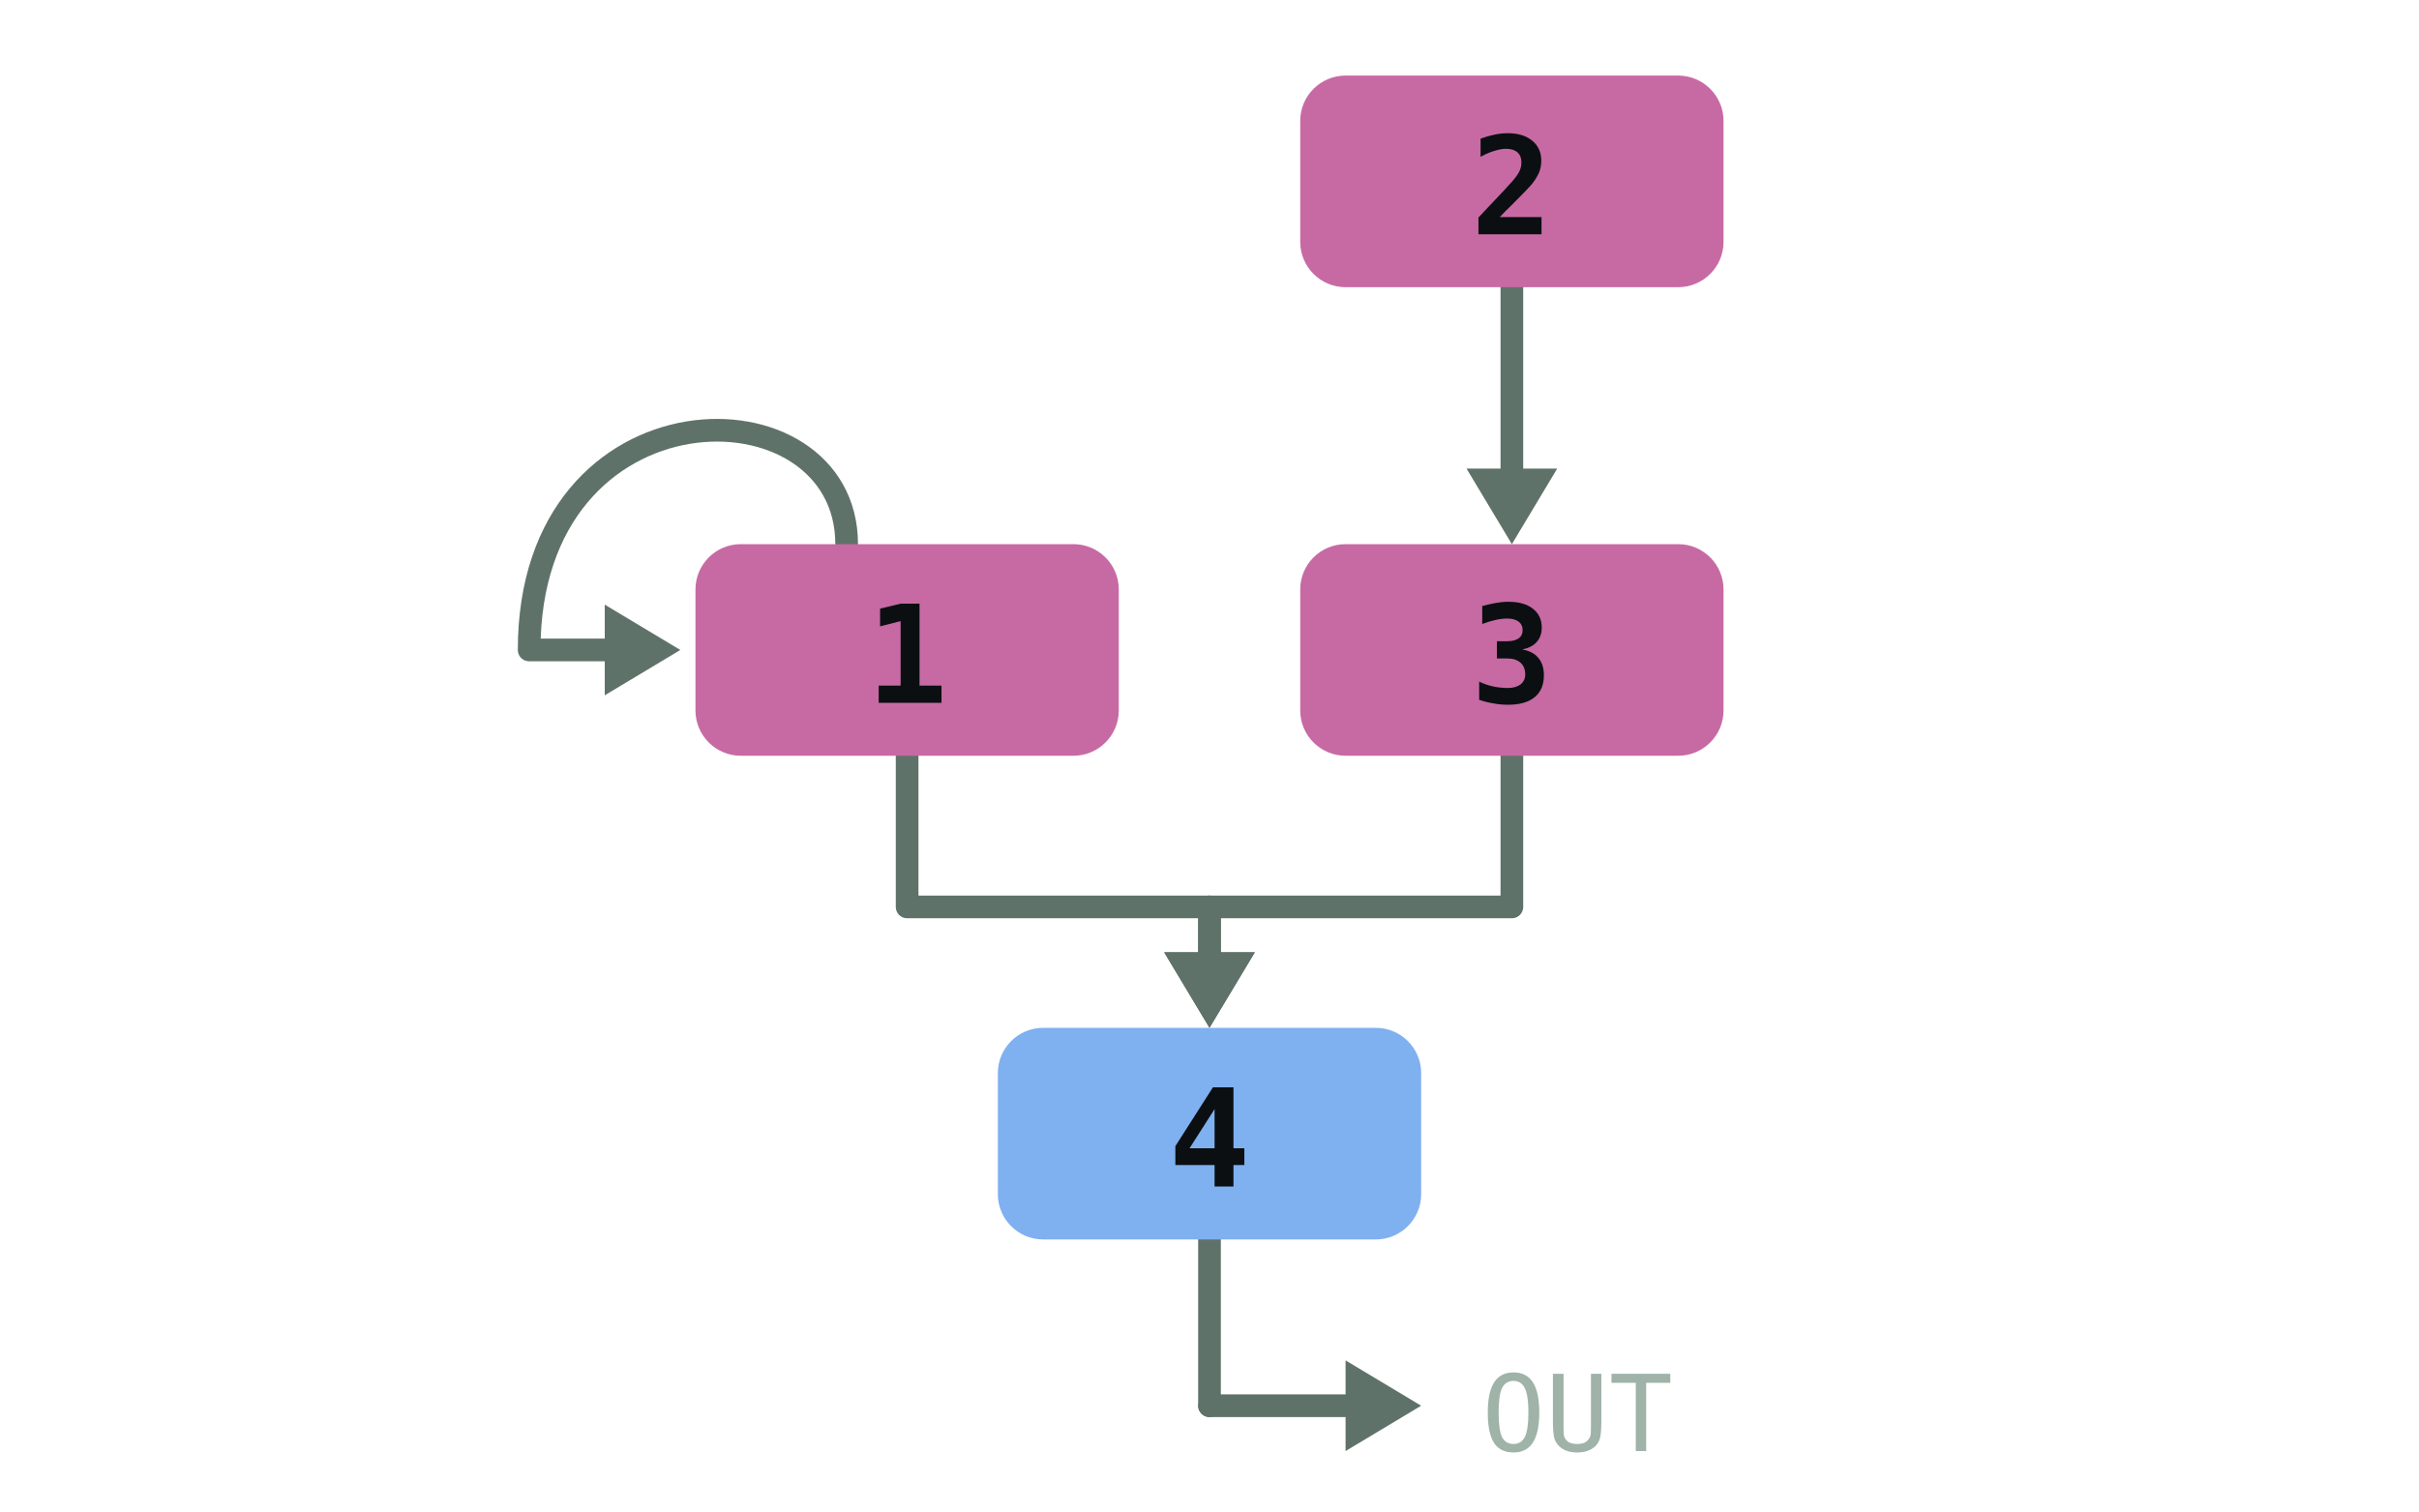
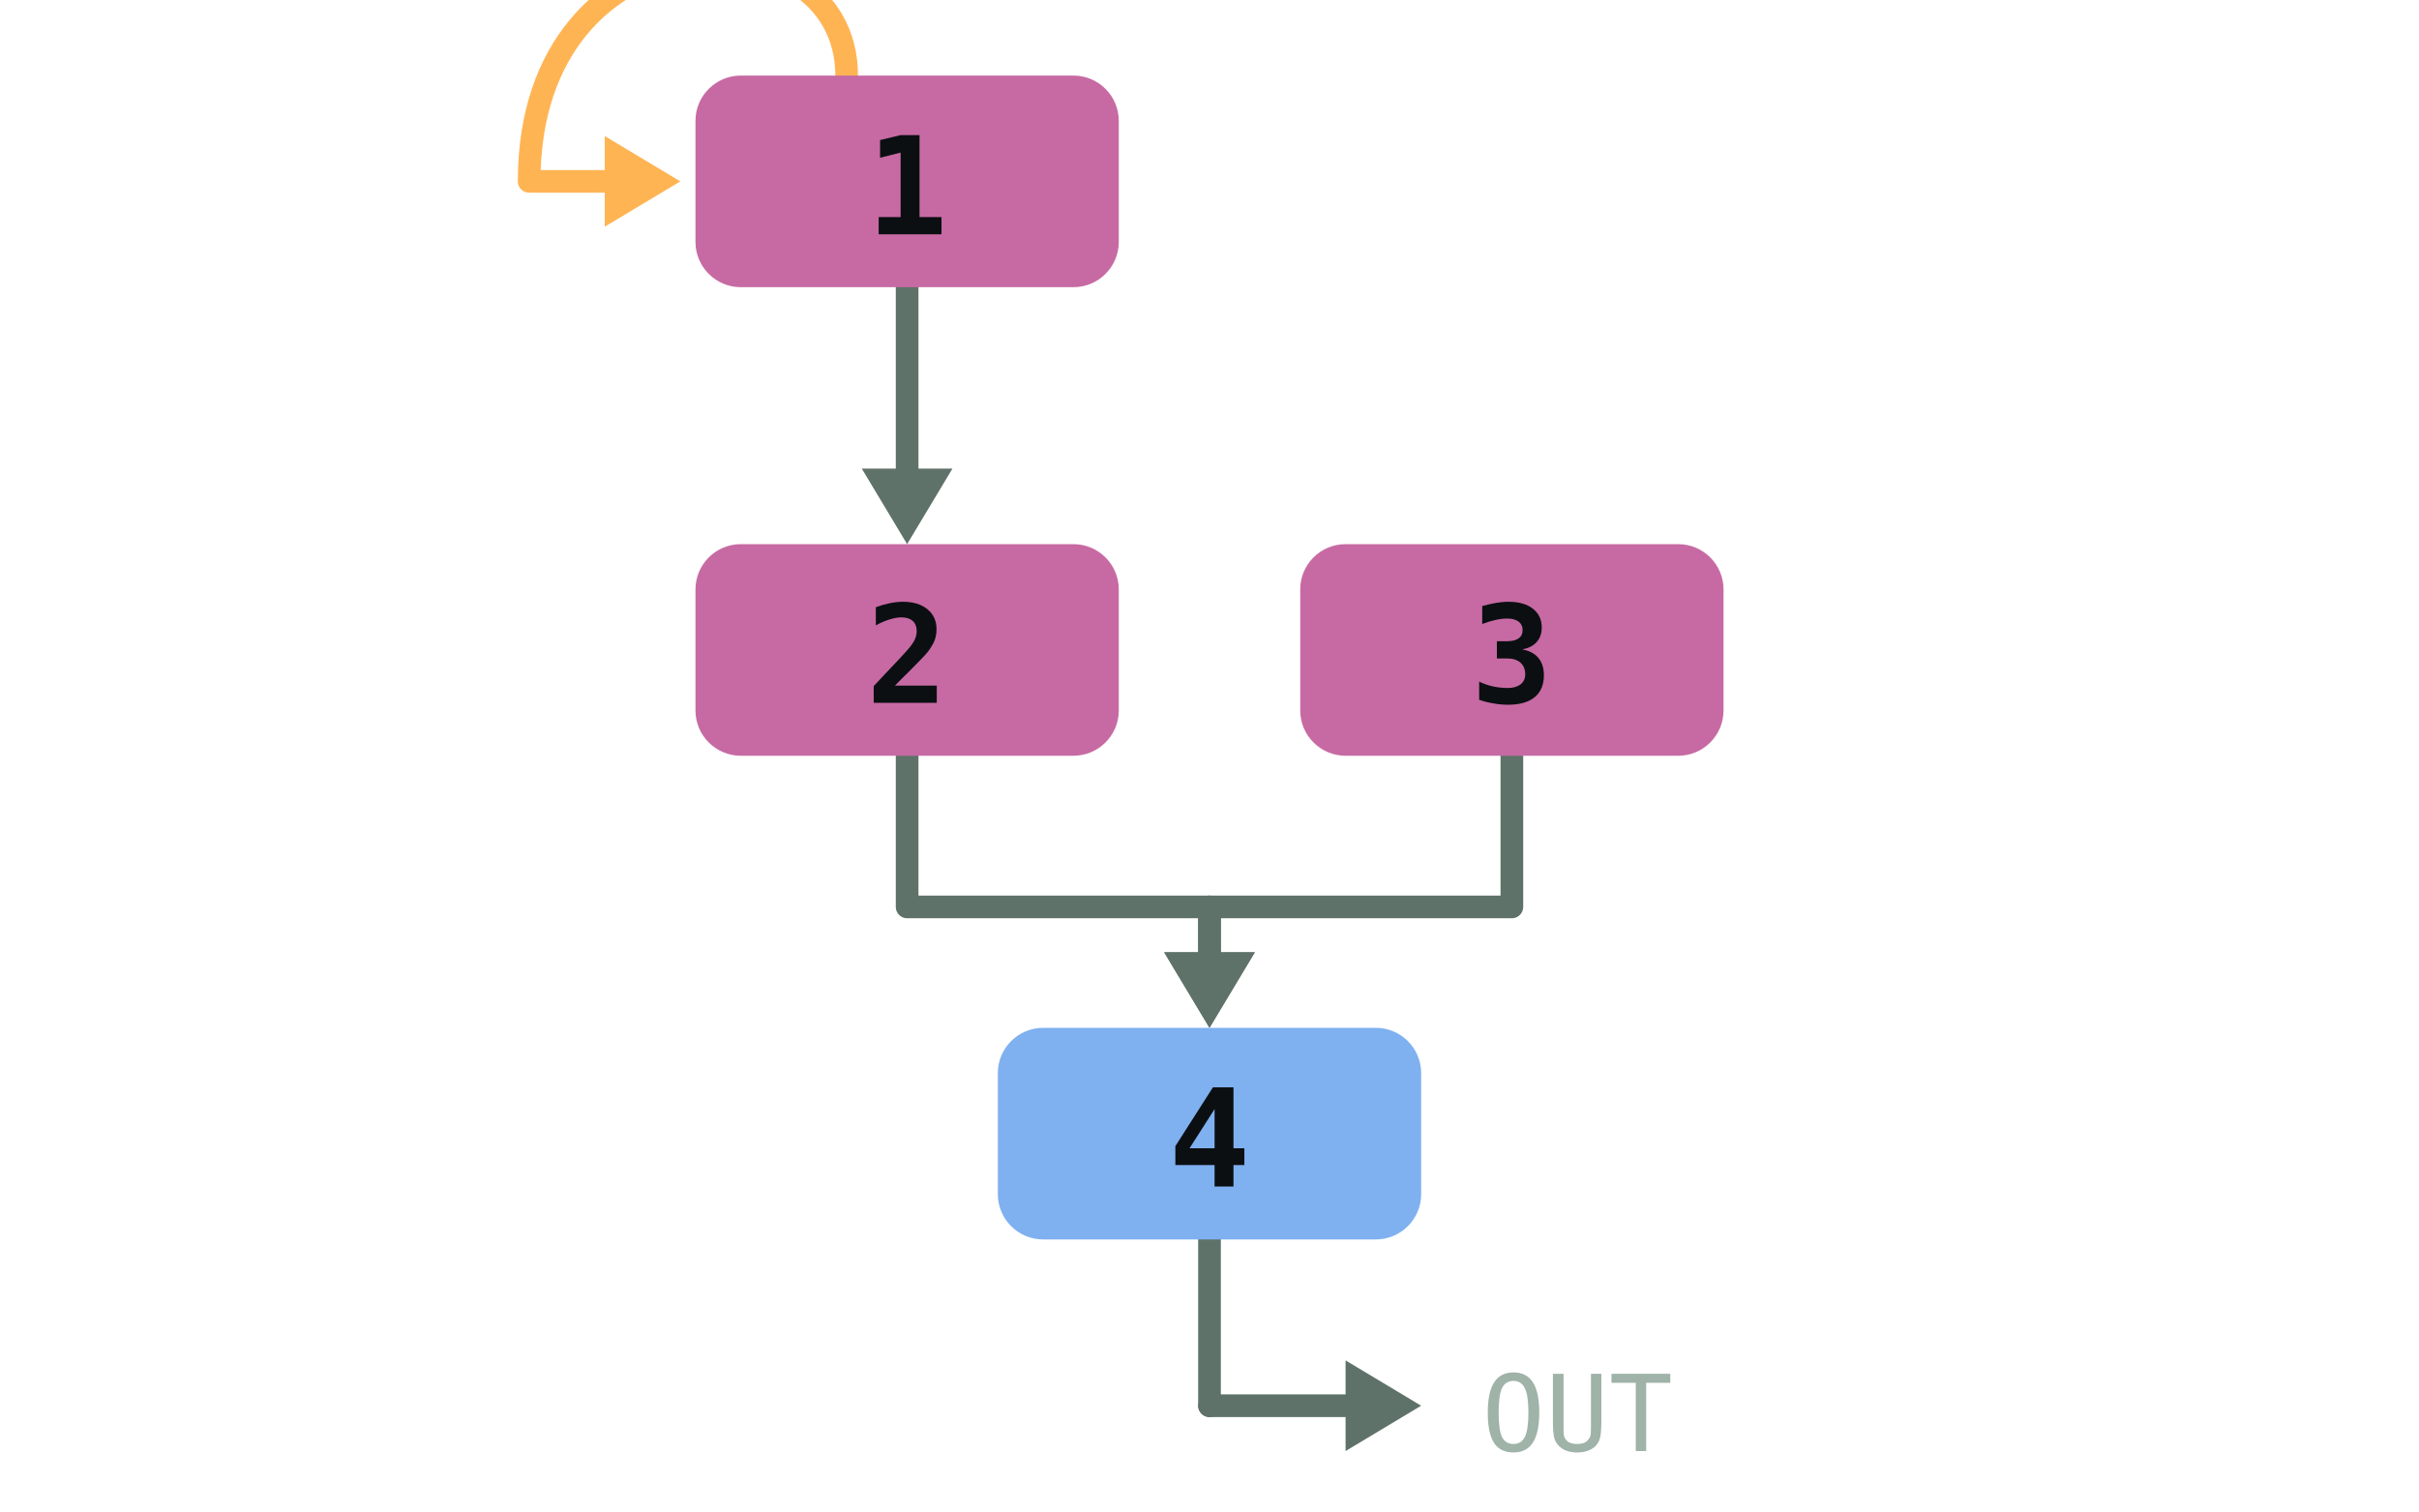
<svg xmlns="http://www.w3.org/2000/svg" viewBox="0 0 160 100" width="160" height="100">
  <g fill="none" stroke="#5f7269" stroke-width="1.5" stroke-linecap="round" stroke-linejoin="round">
+     <path d="M60,19.0 V31.0" />
    <path d="M60,50.0 V60.0 H80 V63.0" />
-     <path d="M100,19.0 V31.0" />
    <path d="M100,50.0 V60.0 H80 V63.0" />
-     <path d="M56,36.0 C56,25.0 35.0,25.0 35.0,43 L40.0,43" stroke="#5f7269" />
+     <path d="M56,5.0 C56,-6.0 35.0,-6.0 35.0,12 L40.0,12" stroke="#ffb454" />
    <path d="M80,82.0 V93" />
    <path d="M80,93 H89" />
  </g>
+   <path d="M57,31.0 L63,31.0 L60,36.0 Z" fill="#5f7269" />
  <path d="M77,63.0 L83,63.0 L80,68.0 Z" fill="#5f7269" />
-   <path d="M97,31.0 L103,31.0 L100,36.0 Z" fill="#5f7269" />
  <path d="M77,63.0 L83,63.0 L80,68.0 Z" fill="#5f7269" />
-   <path d="M40.0,40 L40.0,46 L45.0,43 Z" fill="#5f7269" />
+   <path d="M40.0,9 L40.0,15 L45.0,12 Z" fill="#ffb454" />
  <path d="M89,90 L89,96 L94,93 Z" fill="#5f7269" />
  <text x="98" y="96" font-family="Menlo, monospace" font-size="7" fill="#9fb3a8">OUT</text>
+   <rect x="46.0" y="5.0" width="28" height="14" rx="3" fill="#c76aa3" />
+   <text x="60" y="15.5" text-anchor="middle" font-family="Menlo, monospace" font-size="9" font-weight="bold" fill="#0b0f12">1</text>
  <rect x="46.0" y="36.0" width="28" height="14" rx="3" fill="#c76aa3" />
-   <text x="60" y="46.5" text-anchor="middle" font-family="Menlo, monospace" font-size="9" font-weight="bold" fill="#0b0f12">1</text>
-   <rect x="86.0" y="5.0" width="28" height="14" rx="3" fill="#c76aa3" />
-   <text x="100" y="15.5" text-anchor="middle" font-family="Menlo, monospace" font-size="9" font-weight="bold" fill="#0b0f12">2</text>
+   <text x="60" y="46.5" text-anchor="middle" font-family="Menlo, monospace" font-size="9" font-weight="bold" fill="#0b0f12">2</text>
  <rect x="86.0" y="36.0" width="28" height="14" rx="3" fill="#c76aa3" />
  <text x="100" y="46.5" text-anchor="middle" font-family="Menlo, monospace" font-size="9" font-weight="bold" fill="#0b0f12">3</text>
  <rect x="66.0" y="68.0" width="28" height="14" rx="3" fill="#7fb0f0" />
  <text x="80" y="78.5" text-anchor="middle" font-family="Menlo, monospace" font-size="9" font-weight="bold" fill="#0b0f12">4</text>
</svg>
